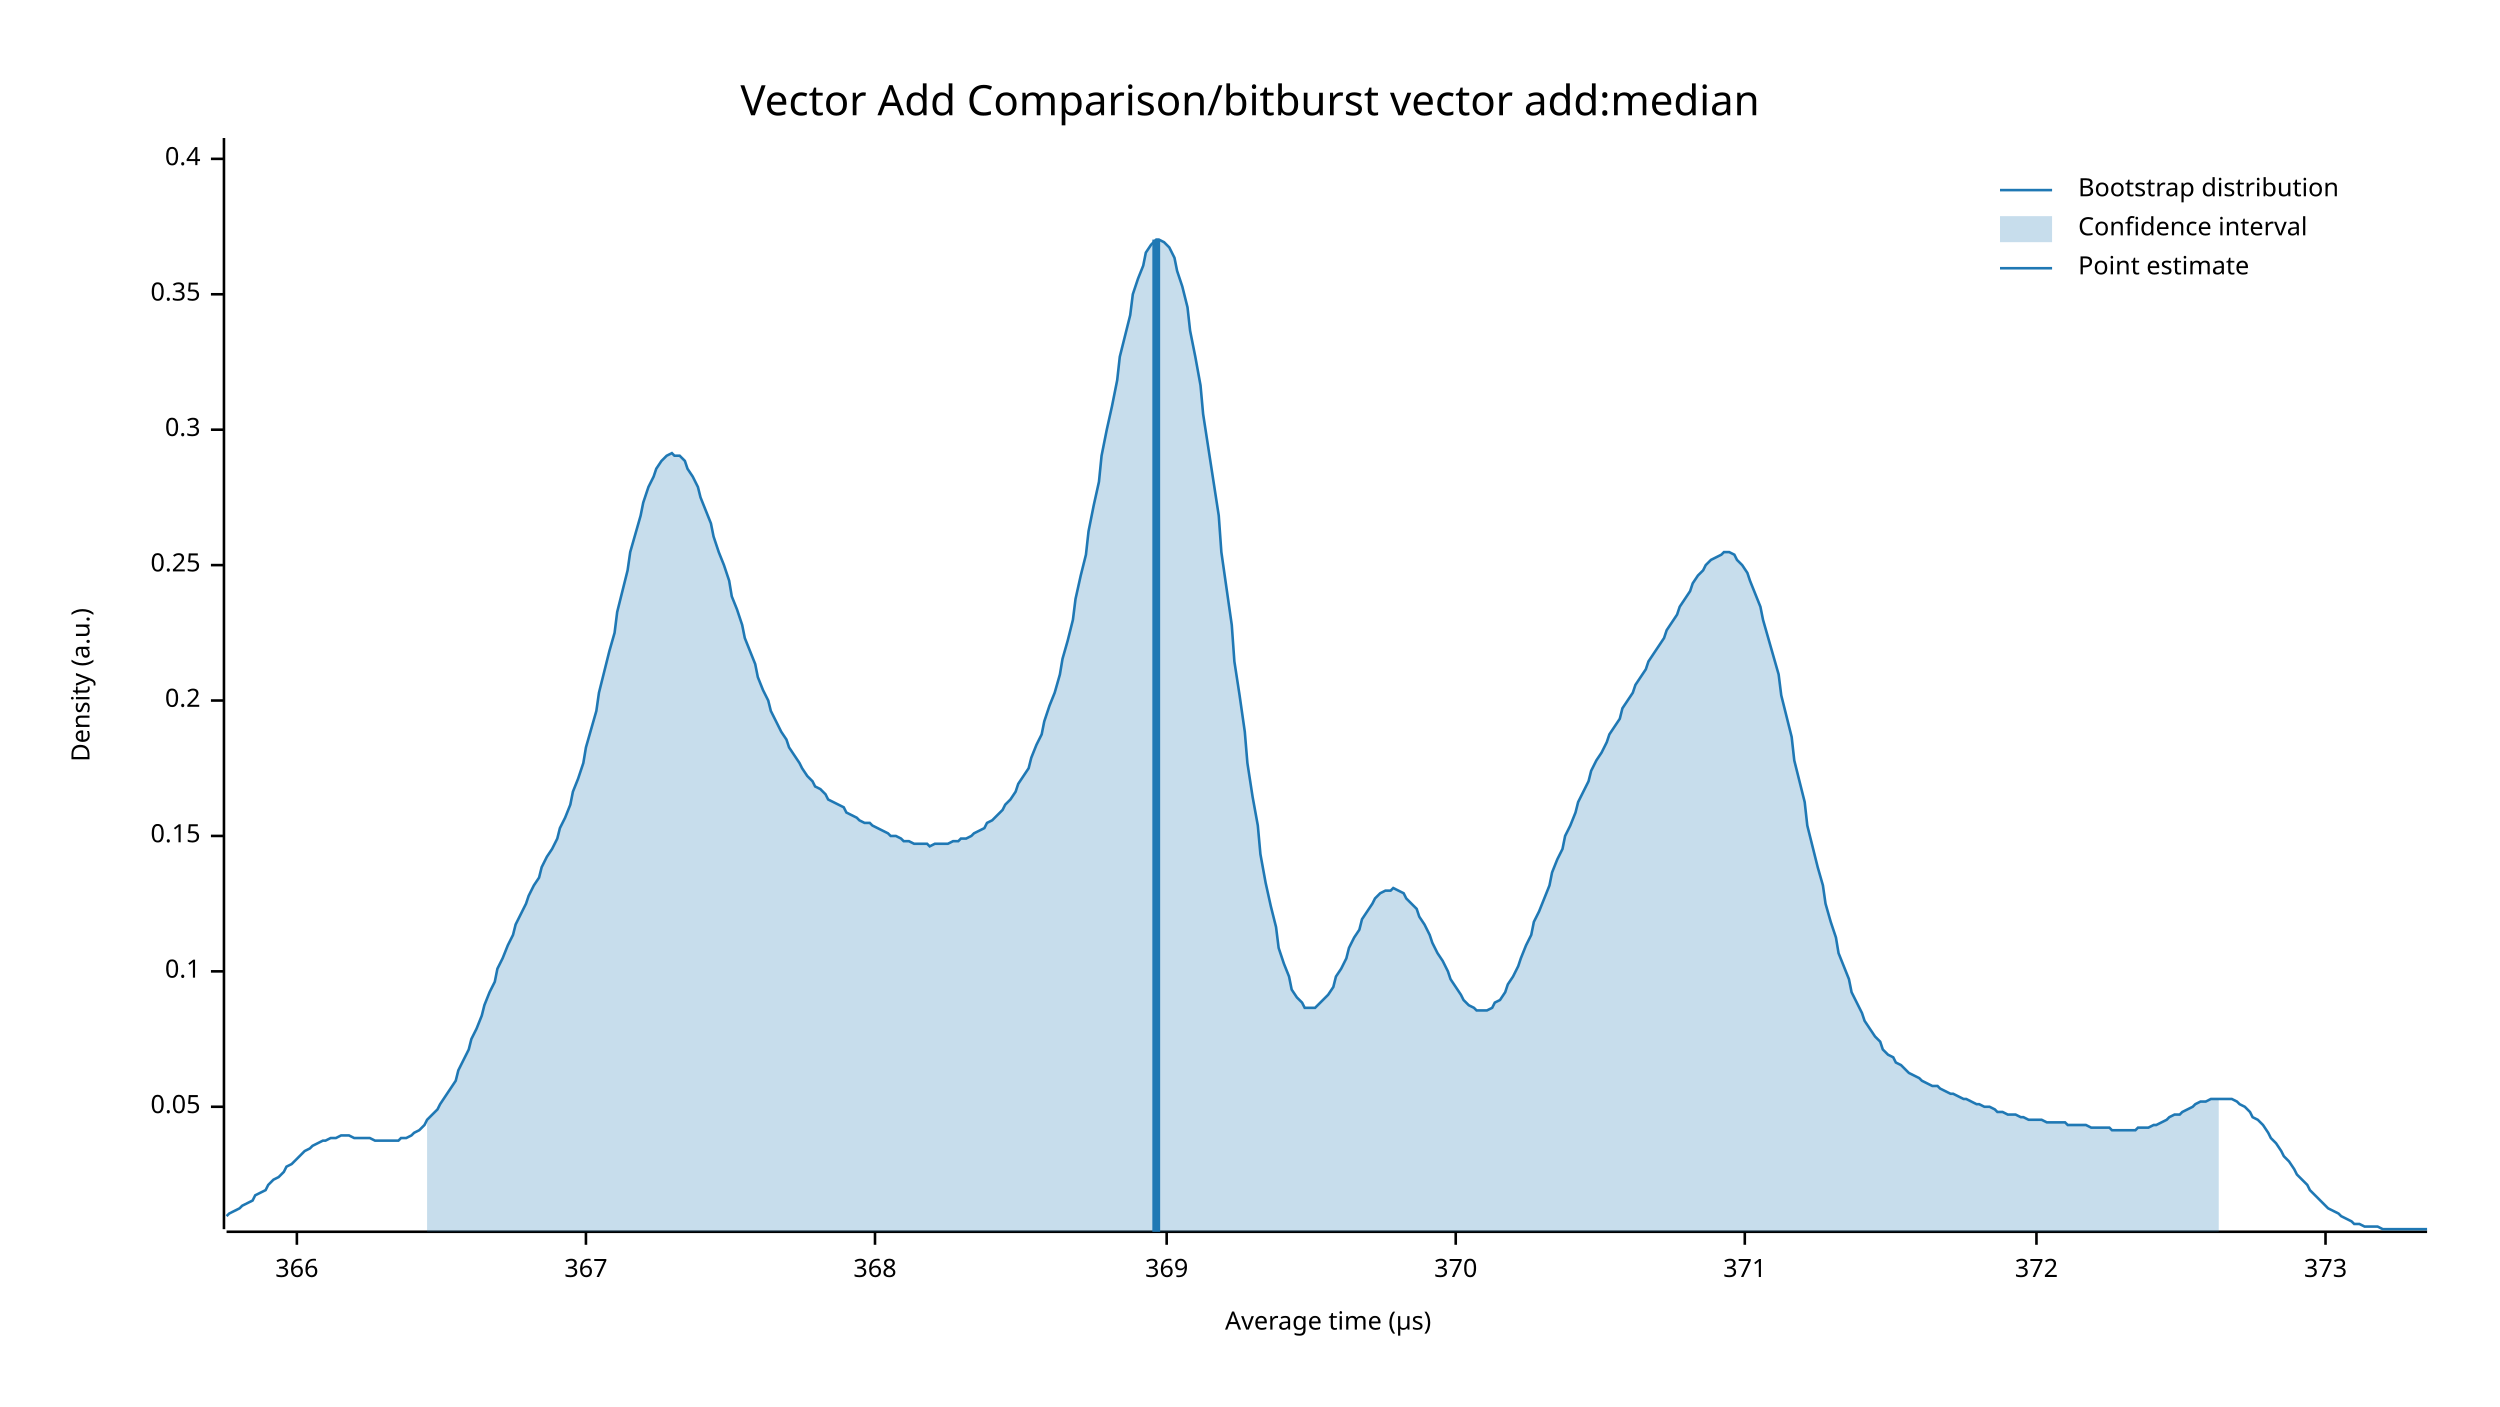
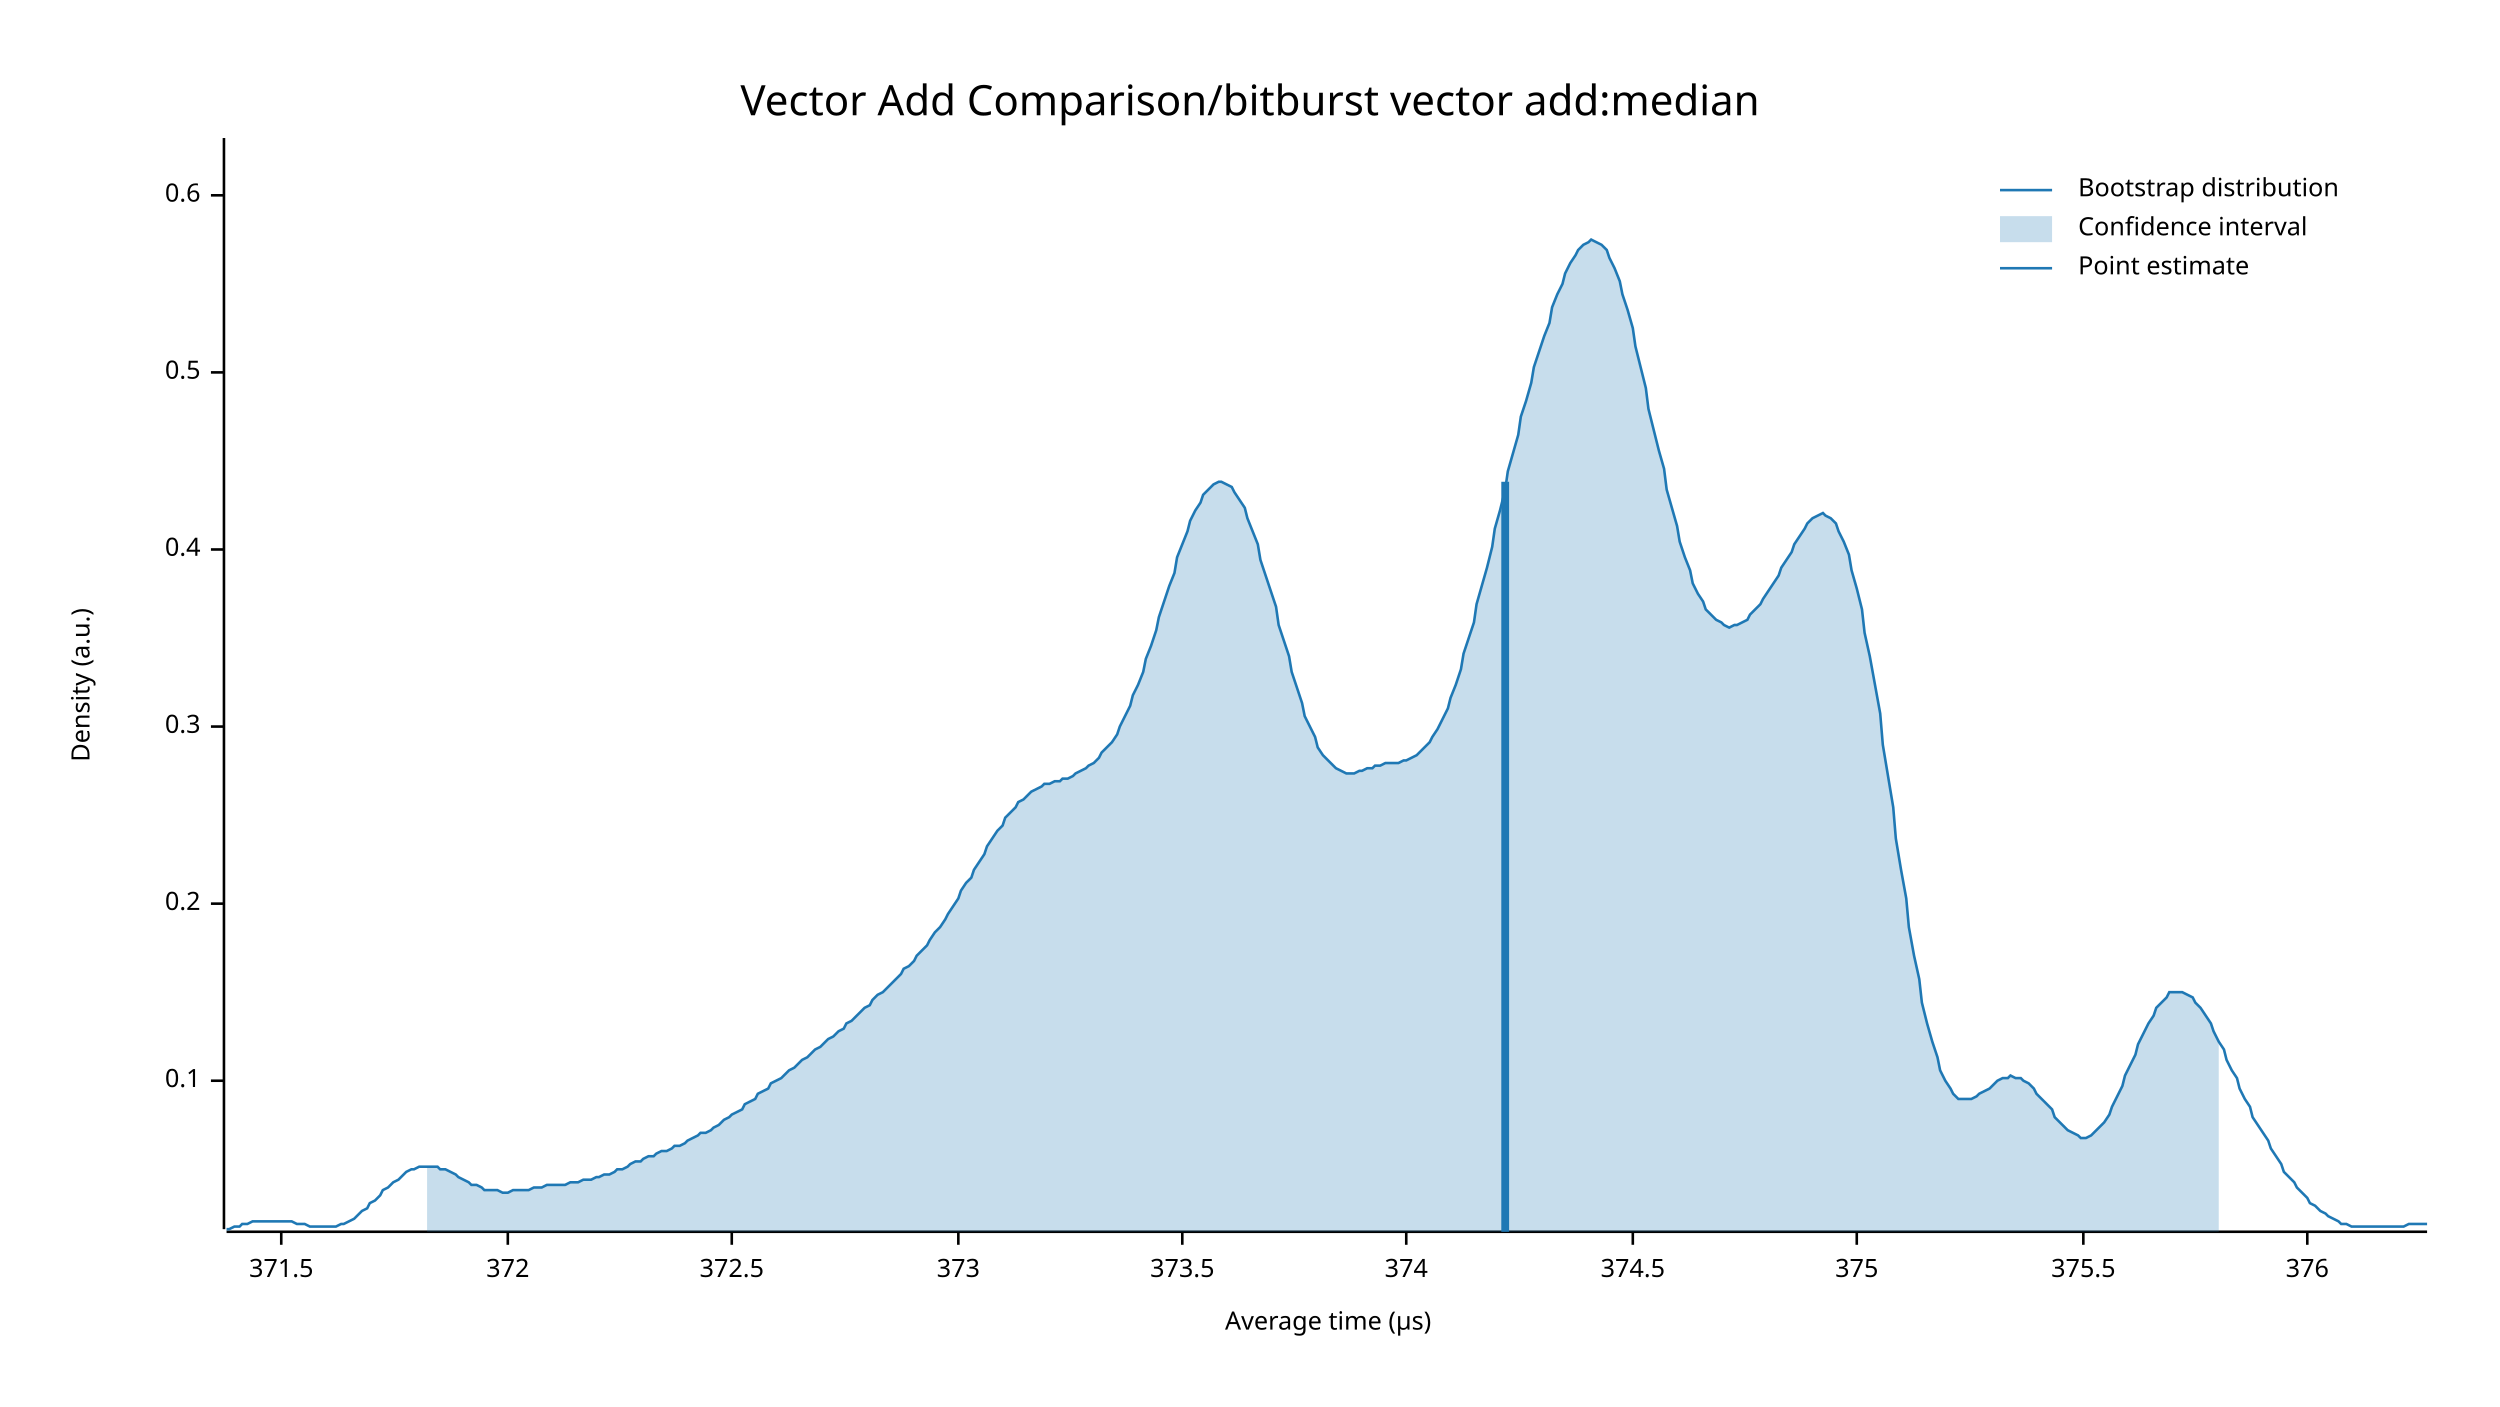
<svg xmlns="http://www.w3.org/2000/svg" width="960" height="540" viewBox="0 0 960 540">
  <text x="480" y="32" dy="0.76em" text-anchor="middle" font-family="sans-serif" font-size="16.129" opacity="1" fill="#000000">
Vector Add Comparison/bitburst vector add:median
</text>
  <text x="27" y="263" dy="0.76em" text-anchor="middle" font-family="sans-serif" font-size="9.677" opacity="1" fill="#000000" transform="rotate(270, 27, 263)">
Density (a.u.)
</text>
  <text x="510" y="513" dy="-0.5ex" text-anchor="middle" font-family="sans-serif" font-size="9.677" opacity="1" fill="#000000">
Average time (µs)
</text>
  <polyline fill="none" opacity="1" stroke="#000000" stroke-width="1" points="86,53 86,472 " />
-   <text x="77" y="425" dy="0.5ex" text-anchor="end" font-family="sans-serif" font-size="9.677" opacity="1" fill="#000000">
- 0.05
- </text>
-   <polyline fill="none" opacity="1" stroke="#000000" stroke-width="1" points="81,425 86,425 " />
-   <text x="77" y="373" dy="0.5ex" text-anchor="end" font-family="sans-serif" font-size="9.677" opacity="1" fill="#000000">
+   <text x="77" y="415" dy="0.5ex" text-anchor="end" font-family="sans-serif" font-size="9.677" opacity="1" fill="#000000">
0.1
</text>
-   <polyline fill="none" opacity="1" stroke="#000000" stroke-width="1" points="81,373 86,373 " />
-   <text x="77" y="321" dy="0.5ex" text-anchor="end" font-family="sans-serif" font-size="9.677" opacity="1" fill="#000000">
- 0.15
- </text>
-   <polyline fill="none" opacity="1" stroke="#000000" stroke-width="1" points="81,321 86,321 " />
-   <text x="77" y="269" dy="0.5ex" text-anchor="end" font-family="sans-serif" font-size="9.677" opacity="1" fill="#000000">
+   <polyline fill="none" opacity="1" stroke="#000000" stroke-width="1" points="81,415 86,415 " />
+   <text x="77" y="347" dy="0.5ex" text-anchor="end" font-family="sans-serif" font-size="9.677" opacity="1" fill="#000000">
0.2
</text>
-   <polyline fill="none" opacity="1" stroke="#000000" stroke-width="1" points="81,269 86,269 " />
-   <text x="77" y="217" dy="0.5ex" text-anchor="end" font-family="sans-serif" font-size="9.677" opacity="1" fill="#000000">
- 0.25
- </text>
-   <polyline fill="none" opacity="1" stroke="#000000" stroke-width="1" points="81,217 86,217 " />
-   <text x="77" y="165" dy="0.5ex" text-anchor="end" font-family="sans-serif" font-size="9.677" opacity="1" fill="#000000">
+   <polyline fill="none" opacity="1" stroke="#000000" stroke-width="1" points="81,347 86,347 " />
+   <text x="77" y="279" dy="0.5ex" text-anchor="end" font-family="sans-serif" font-size="9.677" opacity="1" fill="#000000">
0.3
</text>
-   <polyline fill="none" opacity="1" stroke="#000000" stroke-width="1" points="81,165 86,165 " />
-   <text x="77" y="113" dy="0.5ex" text-anchor="end" font-family="sans-serif" font-size="9.677" opacity="1" fill="#000000">
- 0.35
- </text>
-   <polyline fill="none" opacity="1" stroke="#000000" stroke-width="1" points="81,113 86,113 " />
-   <text x="77" y="61" dy="0.5ex" text-anchor="end" font-family="sans-serif" font-size="9.677" opacity="1" fill="#000000">
+   <polyline fill="none" opacity="1" stroke="#000000" stroke-width="1" points="81,279 86,279 " />
+   <text x="77" y="211" dy="0.5ex" text-anchor="end" font-family="sans-serif" font-size="9.677" opacity="1" fill="#000000">
0.4
</text>
-   <polyline fill="none" opacity="1" stroke="#000000" stroke-width="1" points="81,61 86,61 " />
+   <polyline fill="none" opacity="1" stroke="#000000" stroke-width="1" points="81,211 86,211 " />
+   <text x="77" y="143" dy="0.5ex" text-anchor="end" font-family="sans-serif" font-size="9.677" opacity="1" fill="#000000">
+ 0.5
+ </text>
+   <polyline fill="none" opacity="1" stroke="#000000" stroke-width="1" points="81,143 86,143 " />
+   <text x="77" y="75" dy="0.5ex" text-anchor="end" font-family="sans-serif" font-size="9.677" opacity="1" fill="#000000">
+ 0.6
+ </text>
+   <polyline fill="none" opacity="1" stroke="#000000" stroke-width="1" points="81,75 86,75 " />
  <polyline fill="none" opacity="1" stroke="#000000" stroke-width="1" points="87,473 932,473 " />
-   <text x="114" y="483" dy="0.76em" text-anchor="middle" font-family="sans-serif" font-size="9.677" opacity="1" fill="#000000">
- 366
+   <text x="108" y="483" dy="0.76em" text-anchor="middle" font-family="sans-serif" font-size="9.677" opacity="1" fill="#000000">
+ 371.5
</text>
-   <polyline fill="none" opacity="1" stroke="#000000" stroke-width="1" points="114,473 114,478 " />
-   <text x="225" y="483" dy="0.76em" text-anchor="middle" font-family="sans-serif" font-size="9.677" opacity="1" fill="#000000">
- 367
- </text>
-   <polyline fill="none" opacity="1" stroke="#000000" stroke-width="1" points="225,473 225,478 " />
-   <text x="336" y="483" dy="0.76em" text-anchor="middle" font-family="sans-serif" font-size="9.677" opacity="1" fill="#000000">
- 368
- </text>
-   <polyline fill="none" opacity="1" stroke="#000000" stroke-width="1" points="336,473 336,478 " />
-   <text x="448" y="483" dy="0.76em" text-anchor="middle" font-family="sans-serif" font-size="9.677" opacity="1" fill="#000000">
- 369
- </text>
-   <polyline fill="none" opacity="1" stroke="#000000" stroke-width="1" points="448,473 448,478 " />
-   <text x="559" y="483" dy="0.76em" text-anchor="middle" font-family="sans-serif" font-size="9.677" opacity="1" fill="#000000">
- 370
- </text>
-   <polyline fill="none" opacity="1" stroke="#000000" stroke-width="1" points="559,473 559,478 " />
-   <text x="670" y="483" dy="0.76em" text-anchor="middle" font-family="sans-serif" font-size="9.677" opacity="1" fill="#000000">
- 371
- </text>
-   <polyline fill="none" opacity="1" stroke="#000000" stroke-width="1" points="670,473 670,478 " />
-   <text x="782" y="483" dy="0.76em" text-anchor="middle" font-family="sans-serif" font-size="9.677" opacity="1" fill="#000000">
+   <polyline fill="none" opacity="1" stroke="#000000" stroke-width="1" points="108,473 108,478 " />
+   <text x="195" y="483" dy="0.76em" text-anchor="middle" font-family="sans-serif" font-size="9.677" opacity="1" fill="#000000">
372
</text>
-   <polyline fill="none" opacity="1" stroke="#000000" stroke-width="1" points="782,473 782,478 " />
-   <text x="893" y="483" dy="0.76em" text-anchor="middle" font-family="sans-serif" font-size="9.677" opacity="1" fill="#000000">
+   <polyline fill="none" opacity="1" stroke="#000000" stroke-width="1" points="195,473 195,478 " />
+   <text x="281" y="483" dy="0.76em" text-anchor="middle" font-family="sans-serif" font-size="9.677" opacity="1" fill="#000000">
+ 372.5
+ </text>
+   <polyline fill="none" opacity="1" stroke="#000000" stroke-width="1" points="281,473 281,478 " />
+   <text x="368" y="483" dy="0.76em" text-anchor="middle" font-family="sans-serif" font-size="9.677" opacity="1" fill="#000000">
373
</text>
-   <polyline fill="none" opacity="1" stroke="#000000" stroke-width="1" points="893,473 893,478 " />
-   <polyline fill="none" opacity="1" stroke="#1F78B4" stroke-width="1" points="87,467 88,466 90,465 92,464 93,463 95,462 97,461 98,459 100,458 102,457 103,455 105,453 107,452 109,450 110,448 112,447 114,445 115,444 117,442 119,441 120,440 122,439 124,438 125,438 127,437 129,437 131,436 132,436 134,436 136,437 137,437 139,437 141,437 142,437 144,438 146,438 147,438 149,438 151,438 153,438 154,437 156,437 158,436 159,435 161,434 163,432 164,430 166,428 168,426 169,424 171,421 173,418 175,415 176,411 178,407 180,403 181,399 183,395 185,390 186,386 188,381 190,377 191,372 193,368 195,363 197,359 198,355 200,351 202,347 203,344 205,340 207,337 208,333 210,329 212,326 214,322 215,318 217,314 219,309 220,304 222,299 224,293 225,287 227,280 229,273 230,266 232,258 234,250 236,243 237,235 239,227 241,219 242,212 244,205 246,198 247,193 249,187 251,183 252,180 254,177 256,175 258,174 259,175 261,175 263,177 264,180 266,183 268,187 269,191 271,196 273,201 274,206 276,212 278,217 280,223 281,229 283,234 285,240 286,245 288,250 290,255 291,260 293,265 295,269 296,273 298,277 300,281 302,284 303,287 305,290 307,293 308,295 310,298 312,300 313,302 315,303 317,305 318,307 320,308 322,309 324,310 325,312 327,313 329,314 330,315 332,316 334,316 335,317 337,318 339,319 341,320 342,321 344,321 346,322 347,323 349,323 351,324 352,324 354,324 356,324 357,325 359,324 361,324 363,324 364,324 366,323 368,323 369,322 371,322 373,321 374,320 376,319 378,318 379,316 381,315 383,313 385,311 386,309 388,307 390,304 391,301 393,298 395,295 396,291 398,286 400,282 401,277 403,271 405,266 407,259 408,253 410,246 412,238 413,230 415,221 417,213 418,204 420,194 422,185 423,175 425,165 427,156 429,146 430,137 432,129 434,121 435,113 437,107 439,102 440,97 442,94 444,92 445,92 447,93 449,95 451,99 452,104 454,110 456,118 457,127 459,137 461,148 462,159 464,172 466,185 468,198 469,212 471,226 473,240 474,254 476,267 478,281 479,293 481,306 483,317 484,328 486,339 488,348 490,356 491,364 493,370 495,375 496,380 498,383 500,385 501,387 503,387 505,387 506,386 508,384 510,382 512,379 513,375 515,372 517,368 518,364 520,360 522,357 523,353 525,350 527,347 528,345 530,343 532,342 534,342 535,341 537,342 539,343 540,345 542,347 544,349 545,352 547,355 549,359 550,362 552,366 554,369 556,373 557,376 559,379 561,382 562,384 564,386 566,387 567,388 569,388 571,388 573,387 574,385 576,384 578,381 579,378 581,375 583,371 584,368 586,363 588,359 589,354 591,350 593,345 595,340 596,335 598,330 600,326 601,321 603,317 605,312 606,308 608,304 610,300 611,296 613,292 615,289 617,285 618,282 620,279 622,276 623,272 625,269 627,266 628,263 630,260 632,257 633,254 635,251 637,248 639,245 640,242 642,239 644,236 645,233 647,230 649,227 650,224 652,221 654,219 655,217 657,215 659,214 661,213 662,212 664,212 666,213 667,215 669,217 671,220 672,223 674,228 676,233 677,238 679,245 681,252 683,259 684,267 686,275 688,283 689,292 691,300 693,308 694,317 696,325 698,333 700,340 701,347 703,354 705,360 706,366 708,371 710,376 711,381 713,385 715,389 716,392 718,395 720,398 722,400 723,403 725,405 727,406 728,408 730,409 732,411 733,412 735,413 737,414 738,415 740,416 742,417 744,417 745,418 747,419 749,420 750,420 752,421 754,422 755,422 757,423 759,424 760,424 762,425 764,425 766,426 767,427 769,427 771,428 772,428 774,428 776,429 777,429 779,430 781,430 782,430 784,430 786,431 788,431 789,431 791,431 793,431 794,432 796,432 798,432 799,432 801,432 803,433 804,433 806,433 808,433 810,433 811,434 813,434 815,434 816,434 818,434 820,434 821,433 823,433 825,433 827,432 828,432 830,431 832,430 833,429 835,428 837,428 838,427 840,426 842,425 843,424 845,423 847,423 849,422 850,422 852,422 854,422 855,422 857,422 859,423 860,424 862,425 864,427 865,429 867,430 869,432 871,435 872,437 874,439 876,442 877,444 879,446 881,449 882,451 884,453 886,455 887,457 889,459 891,461 893,463 894,464 896,465 898,466 899,467 901,468 903,469 904,470 906,470 908,471 909,471 911,471 913,471 915,472 916,472 918,472 920,472 921,472 923,472 925,472 926,472 928,472 930,472 932,472 " />
-   <polygon opacity="0.25" fill="#1F78B4" points="164,430 166,428 168,426 169,424 171,421 173,418 175,415 176,411 178,407 180,403 181,399 183,395 185,390 186,386 188,381 190,377 191,372 193,368 195,363 197,359 198,355 200,351 202,347 203,344 205,340 207,337 208,333 210,329 212,326 214,322 215,318 217,314 219,309 220,304 222,299 224,293 225,287 227,280 229,273 230,266 232,258 234,250 236,243 237,235 239,227 241,219 242,212 244,205 246,198 247,193 249,187 251,183 252,180 254,177 256,175 258,174 259,175 261,175 263,177 264,180 266,183 268,187 269,191 271,196 273,201 274,206 276,212 278,217 280,223 281,229 283,234 285,240 286,245 288,250 290,255 291,260 293,265 295,269 296,273 298,277 300,281 302,284 303,287 305,290 307,293 308,295 310,298 312,300 313,302 315,303 317,305 318,307 320,308 322,309 324,310 325,312 327,313 329,314 330,315 332,316 334,316 335,317 337,318 339,319 341,320 342,321 344,321 346,322 347,323 349,323 351,324 352,324 354,324 356,324 357,325 359,324 361,324 363,324 364,324 366,323 368,323 369,322 371,322 373,321 374,320 376,319 378,318 379,316 381,315 383,313 385,311 386,309 388,307 390,304 391,301 393,298 395,295 396,291 398,286 400,282 401,277 403,271 405,266 407,259 408,253 410,246 412,238 413,230 415,221 417,213 418,204 420,194 422,185 423,175 425,165 427,156 429,146 430,137 432,129 434,121 435,113 437,107 439,102 440,97 442,94 444,92 445,92 447,93 449,95 451,99 452,104 454,110 456,118 457,127 459,137 461,148 462,159 464,172 466,185 468,198 469,212 471,226 473,240 474,254 476,267 478,281 479,293 481,306 483,317 484,328 486,339 488,348 490,356 491,364 493,370 495,375 496,380 498,383 500,385 501,387 503,387 505,387 506,386 508,384 510,382 512,379 513,375 515,372 517,368 518,364 520,360 522,357 523,353 525,350 527,347 528,345 530,343 532,342 534,342 535,341 537,342 539,343 540,345 542,347 544,349 545,352 547,355 549,359 550,362 552,366 554,369 556,373 557,376 559,379 561,382 562,384 564,386 566,387 567,388 569,388 571,388 573,387 574,385 576,384 578,381 579,378 581,375 583,371 584,368 586,363 588,359 589,354 591,350 593,345 595,340 596,335 598,330 600,326 601,321 603,317 605,312 606,308 608,304 610,300 611,296 613,292 615,289 617,285 618,282 620,279 622,276 623,272 625,269 627,266 628,263 630,260 632,257 633,254 635,251 637,248 639,245 640,242 642,239 644,236 645,233 647,230 649,227 650,224 652,221 654,219 655,217 657,215 659,214 661,213 662,212 664,212 666,213 667,215 669,217 671,220 672,223 674,228 676,233 677,238 679,245 681,252 683,259 684,267 686,275 688,283 689,292 691,300 693,308 694,317 696,325 698,333 700,340 701,347 703,354 705,360 706,366 708,371 710,376 711,381 713,385 715,389 716,392 718,395 720,398 722,400 723,403 725,405 727,406 728,408 730,409 732,411 733,412 735,413 737,414 738,415 740,416 742,417 744,417 745,418 747,419 749,420 750,420 752,421 754,422 755,422 757,423 759,424 760,424 762,425 764,425 766,426 767,427 769,427 771,428 772,428 774,428 776,429 777,429 779,430 781,430 782,430 784,430 786,431 788,431 789,431 791,431 793,431 794,432 796,432 798,432 799,432 801,432 803,433 804,433 806,433 808,433 810,433 811,434 813,434 815,434 816,434 818,434 820,434 821,433 823,433 825,433 827,432 828,432 830,431 832,430 833,429 835,428 837,428 838,427 840,426 842,425 843,424 845,423 847,423 849,422 850,422 852,422 852,473 164,473 " />
-   <polyline fill="none" opacity="1" stroke="#1F78B4" stroke-width="3" points="444,473 444,92 " />
+   <polyline fill="none" opacity="1" stroke="#000000" stroke-width="1" points="368,473 368,478 " />
+   <text x="454" y="483" dy="0.76em" text-anchor="middle" font-family="sans-serif" font-size="9.677" opacity="1" fill="#000000">
+ 373.5
+ </text>
+   <polyline fill="none" opacity="1" stroke="#000000" stroke-width="1" points="454,473 454,478 " />
+   <text x="540" y="483" dy="0.76em" text-anchor="middle" font-family="sans-serif" font-size="9.677" opacity="1" fill="#000000">
+ 374
+ </text>
+   <polyline fill="none" opacity="1" stroke="#000000" stroke-width="1" points="540,473 540,478 " />
+   <text x="627" y="483" dy="0.76em" text-anchor="middle" font-family="sans-serif" font-size="9.677" opacity="1" fill="#000000">
+ 374.5
+ </text>
+   <polyline fill="none" opacity="1" stroke="#000000" stroke-width="1" points="627,473 627,478 " />
+   <text x="713" y="483" dy="0.76em" text-anchor="middle" font-family="sans-serif" font-size="9.677" opacity="1" fill="#000000">
+ 375
+ </text>
+   <polyline fill="none" opacity="1" stroke="#000000" stroke-width="1" points="713,473 713,478 " />
+   <text x="800" y="483" dy="0.76em" text-anchor="middle" font-family="sans-serif" font-size="9.677" opacity="1" fill="#000000">
+ 375.5
+ </text>
+   <polyline fill="none" opacity="1" stroke="#000000" stroke-width="1" points="800,473 800,478 " />
+   <text x="886" y="483" dy="0.76em" text-anchor="middle" font-family="sans-serif" font-size="9.677" opacity="1" fill="#000000">
+ 376
+ </text>
+   <polyline fill="none" opacity="1" stroke="#000000" stroke-width="1" points="886,473 886,478 " />
+   <polyline fill="none" opacity="1" stroke="#1F78B4" stroke-width="1" points="87,472 88,472 90,471 92,471 93,470 95,470 97,469 98,469 100,469 102,469 103,469 105,469 107,469 109,469 110,469 112,469 114,470 115,470 117,470 119,471 120,471 122,471 124,471 125,471 127,471 129,471 131,470 132,470 134,469 136,468 137,467 139,465 141,464 142,462 144,461 146,459 147,457 149,456 151,454 153,453 154,452 156,450 158,449 159,449 161,448 163,448 164,448 166,448 168,448 169,449 171,449 173,450 175,451 176,452 178,453 180,454 181,455 183,455 185,456 186,457 188,457 190,457 191,457 193,458 195,458 197,457 198,457 200,457 202,457 203,457 205,456 207,456 208,456 210,455 212,455 214,455 215,455 217,455 219,454 220,454 222,454 224,453 225,453 227,453 229,452 230,452 232,451 234,451 236,450 237,449 239,449 241,448 242,447 244,446 246,446 247,445 249,444 251,444 252,443 254,442 256,442 258,441 259,440 261,440 263,439 264,438 266,437 268,436 269,435 271,435 273,434 274,433 276,432 278,430 280,429 281,428 283,427 285,426 286,424 288,423 290,422 291,420 293,419 295,418 296,416 298,415 300,414 302,412 303,411 305,410 307,408 308,407 310,406 312,404 313,403 315,402 317,400 318,399 320,398 322,396 324,395 325,393 327,392 329,390 330,389 332,387 334,386 335,384 337,382 339,381 341,379 342,378 344,376 346,374 347,372 349,371 351,369 352,367 354,365 356,363 357,361 359,358 361,356 363,353 364,351 366,348 368,345 369,342 371,339 373,337 374,334 376,331 378,328 379,325 381,322 383,319 385,317 386,314 388,312 390,310 391,308 393,307 395,305 396,304 398,303 400,302 401,301 403,301 405,300 407,300 408,299 410,299 412,298 413,297 415,296 417,295 418,294 420,293 422,291 423,289 425,287 427,285 429,282 430,279 432,275 434,271 435,267 437,263 439,258 440,253 442,248 444,242 445,237 447,231 449,225 451,220 452,214 454,209 456,204 457,200 459,196 461,193 462,190 464,188 466,186 468,185 469,185 471,186 473,187 474,189 476,192 478,195 479,199 481,204 483,209 484,215 486,221 488,227 490,233 491,240 493,246 495,252 496,258 498,264 500,270 501,275 503,279 505,283 506,287 508,290 510,292 512,294 513,295 515,296 517,297 518,297 520,297 522,296 523,296 525,295 527,295 528,294 530,294 532,293 534,293 535,293 537,293 539,292 540,292 542,291 544,290 545,289 547,287 549,285 550,283 552,280 554,276 556,272 557,268 559,263 561,257 562,251 564,245 566,239 567,232 569,225 571,218 573,210 574,203 576,196 578,188 579,181 581,174 583,167 584,160 586,154 588,147 589,141 591,135 593,129 595,124 596,118 598,113 600,109 601,105 603,101 605,98 606,96 608,94 610,93 611,92 613,93 615,94 617,96 618,99 620,103 622,108 623,113 625,119 627,126 628,133 630,141 632,149 633,157 635,165 637,173 639,180 640,188 642,195 644,202 645,208 647,214 649,219 650,224 652,228 654,231 655,234 657,236 659,238 661,239 662,240 664,241 666,240 667,240 669,239 671,238 672,236 674,234 676,232 677,230 679,227 681,224 683,221 684,218 686,215 688,212 689,209 691,206 693,203 694,201 696,199 698,198 700,197 701,198 703,199 705,201 706,204 708,208 710,213 711,219 713,226 715,234 716,243 718,252 720,263 722,274 723,286 725,298 727,310 728,322 730,334 732,345 733,356 735,367 737,376 738,385 740,393 742,400 744,406 745,411 747,415 749,418 750,420 752,422 754,422 755,422 757,422 759,421 760,420 762,419 764,418 766,416 767,415 769,414 771,414 772,413 774,414 776,414 777,415 779,416 781,418 782,420 784,422 786,424 788,426 789,429 791,431 793,433 794,434 796,435 798,436 799,437 801,437 803,436 804,435 806,433 808,431 810,428 811,425 813,421 815,417 816,413 818,409 820,405 821,401 823,397 825,393 827,390 828,387 830,385 832,383 833,381 835,381 837,381 838,381 840,382 842,383 843,385 845,387 847,390 849,393 850,396 852,400 854,403 855,407 857,411 859,414 860,418 862,422 864,425 865,429 867,432 869,435 871,438 872,441 874,444 876,447 877,450 879,452 881,454 882,456 884,458 886,460 887,462 889,463 891,465 893,466 894,467 896,468 898,469 899,470 901,470 903,471 904,471 906,471 908,471 909,471 911,471 913,471 915,471 916,471 918,471 920,471 921,471 923,471 925,470 926,470 928,470 930,470 932,470 " />
+   <polygon opacity="0.25" fill="#1F78B4" points="164,448 166,448 168,448 169,449 171,449 173,450 175,451 176,452 178,453 180,454 181,455 183,455 185,456 186,457 188,457 190,457 191,457 193,458 195,458 197,457 198,457 200,457 202,457 203,457 205,456 207,456 208,456 210,455 212,455 214,455 215,455 217,455 219,454 220,454 222,454 224,453 225,453 227,453 229,452 230,452 232,451 234,451 236,450 237,449 239,449 241,448 242,447 244,446 246,446 247,445 249,444 251,444 252,443 254,442 256,442 258,441 259,440 261,440 263,439 264,438 266,437 268,436 269,435 271,435 273,434 274,433 276,432 278,430 280,429 281,428 283,427 285,426 286,424 288,423 290,422 291,420 293,419 295,418 296,416 298,415 300,414 302,412 303,411 305,410 307,408 308,407 310,406 312,404 313,403 315,402 317,400 318,399 320,398 322,396 324,395 325,393 327,392 329,390 330,389 332,387 334,386 335,384 337,382 339,381 341,379 342,378 344,376 346,374 347,372 349,371 351,369 352,367 354,365 356,363 357,361 359,358 361,356 363,353 364,351 366,348 368,345 369,342 371,339 373,337 374,334 376,331 378,328 379,325 381,322 383,319 385,317 386,314 388,312 390,310 391,308 393,307 395,305 396,304 398,303 400,302 401,301 403,301 405,300 407,300 408,299 410,299 412,298 413,297 415,296 417,295 418,294 420,293 422,291 423,289 425,287 427,285 429,282 430,279 432,275 434,271 435,267 437,263 439,258 440,253 442,248 444,242 445,237 447,231 449,225 451,220 452,214 454,209 456,204 457,200 459,196 461,193 462,190 464,188 466,186 468,185 469,185 471,186 473,187 474,189 476,192 478,195 479,199 481,204 483,209 484,215 486,221 488,227 490,233 491,240 493,246 495,252 496,258 498,264 500,270 501,275 503,279 505,283 506,287 508,290 510,292 512,294 513,295 515,296 517,297 518,297 520,297 522,296 523,296 525,295 527,295 528,294 530,294 532,293 534,293 535,293 537,293 539,292 540,292 542,291 544,290 545,289 547,287 549,285 550,283 552,280 554,276 556,272 557,268 559,263 561,257 562,251 564,245 566,239 567,232 569,225 571,218 573,210 574,203 576,196 578,188 579,181 581,174 583,167 584,160 586,154 588,147 589,141 591,135 593,129 595,124 596,118 598,113 600,109 601,105 603,101 605,98 606,96 608,94 610,93 611,92 613,93 615,94 617,96 618,99 620,103 622,108 623,113 625,119 627,126 628,133 630,141 632,149 633,157 635,165 637,173 639,180 640,188 642,195 644,202 645,208 647,214 649,219 650,224 652,228 654,231 655,234 657,236 659,238 661,239 662,240 664,241 666,240 667,240 669,239 671,238 672,236 674,234 676,232 677,230 679,227 681,224 683,221 684,218 686,215 688,212 689,209 691,206 693,203 694,201 696,199 698,198 700,197 701,198 703,199 705,201 706,204 708,208 710,213 711,219 713,226 715,234 716,243 718,252 720,263 722,274 723,286 725,298 727,310 728,322 730,334 732,345 733,356 735,367 737,376 738,385 740,393 742,400 744,406 745,411 747,415 749,418 750,420 752,422 754,422 755,422 757,422 759,421 760,420 762,419 764,418 766,416 767,415 769,414 771,414 772,413 774,414 776,414 777,415 779,416 781,418 782,420 784,422 786,424 788,426 789,429 791,431 793,433 794,434 796,435 798,436 799,437 801,437 803,436 804,435 806,433 808,431 810,428 811,425 813,421 815,417 816,413 818,409 820,405 821,401 823,397 825,393 827,390 828,387 830,385 832,383 833,381 835,381 837,381 838,381 840,382 842,383 843,385 845,387 847,390 849,393 850,396 852,400 852,473 164,473 " />
+   <polyline fill="none" opacity="1" stroke="#1F78B4" stroke-width="3" points="578,473 578,185 " />
  <text x="798" y="68" dy="0.76em" text-anchor="start" font-family="sans-serif" font-size="9.677" opacity="1" fill="#000000">
Bootstrap distribution
</text>
  <text x="798" y="83" dy="0.76em" text-anchor="start" font-family="sans-serif" font-size="9.677" opacity="1" fill="#000000">
Confidence interval
</text>
  <text x="798" y="98" dy="0.76em" text-anchor="start" font-family="sans-serif" font-size="9.677" opacity="1" fill="#000000">
Point estimate
</text>
  <polyline fill="none" opacity="1" stroke="#1F78B4" stroke-width="1" points="768,73 788,73 " />
  <rect x="768" y="83" width="20" height="10" opacity="0.25" fill="#1F78B4" stroke="none" />
  <polyline fill="none" opacity="1" stroke="#1F78B4" stroke-width="1" points="768,103 788,103 " />
</svg>
